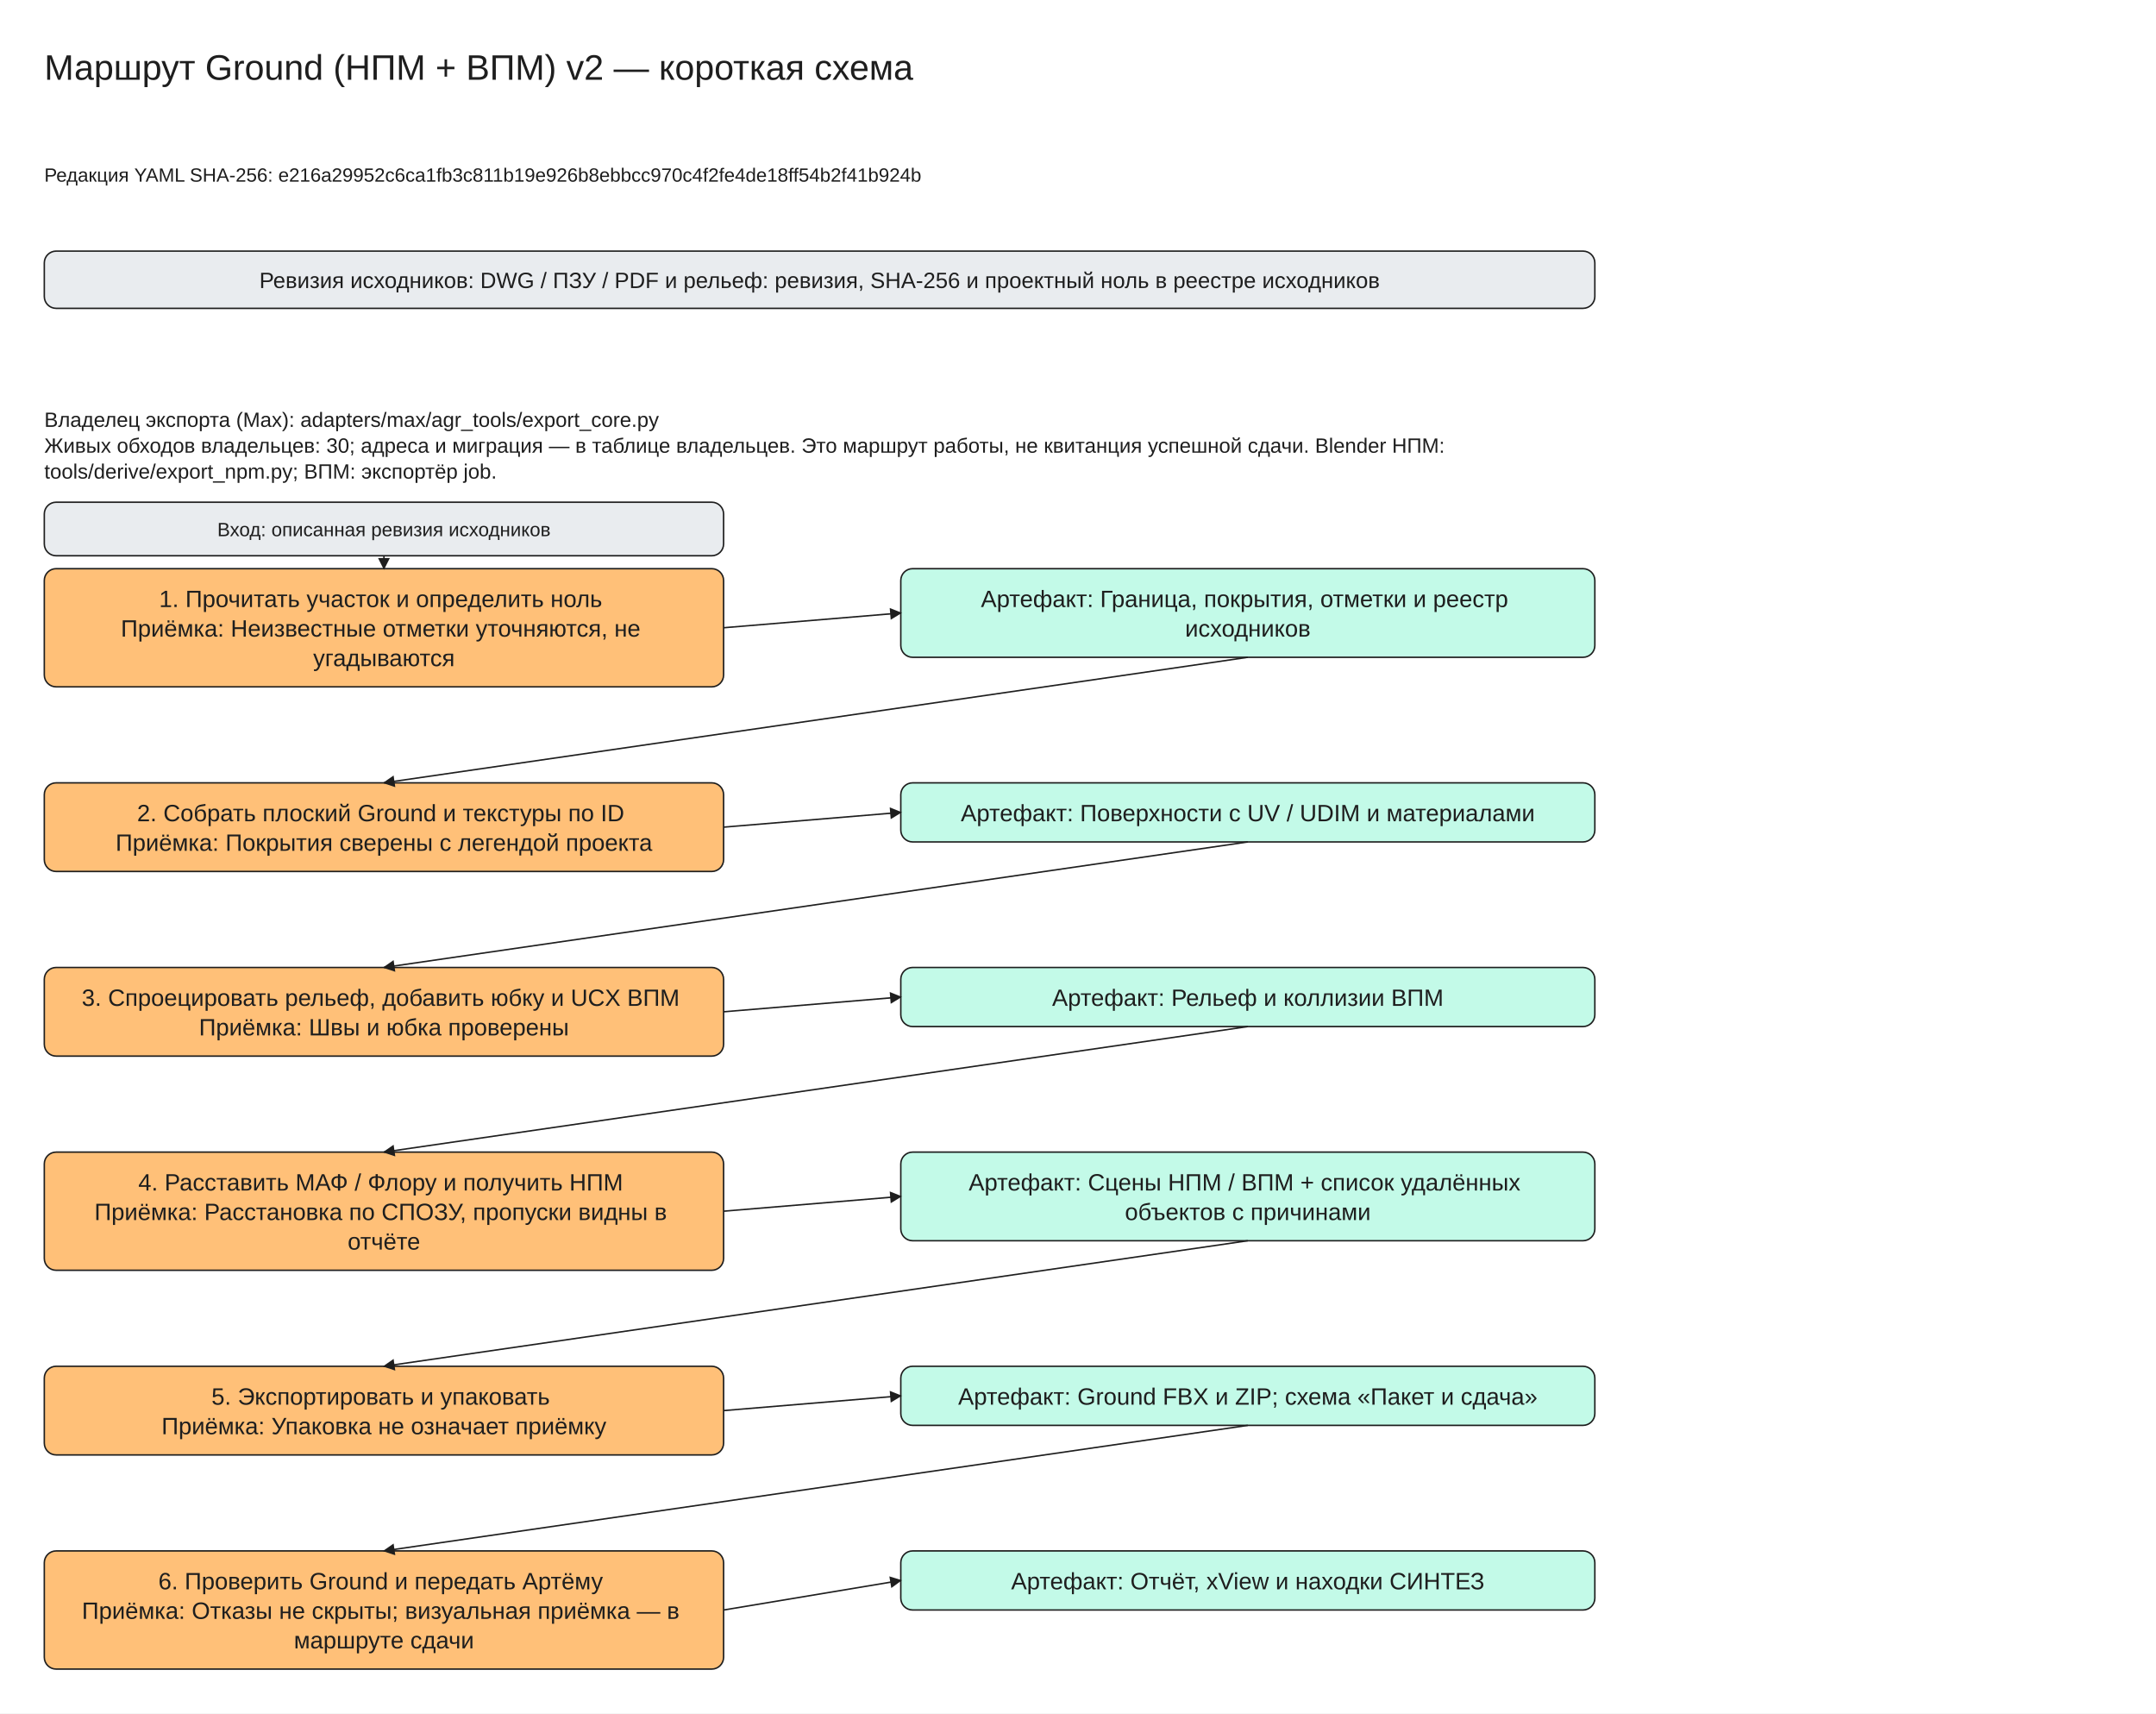
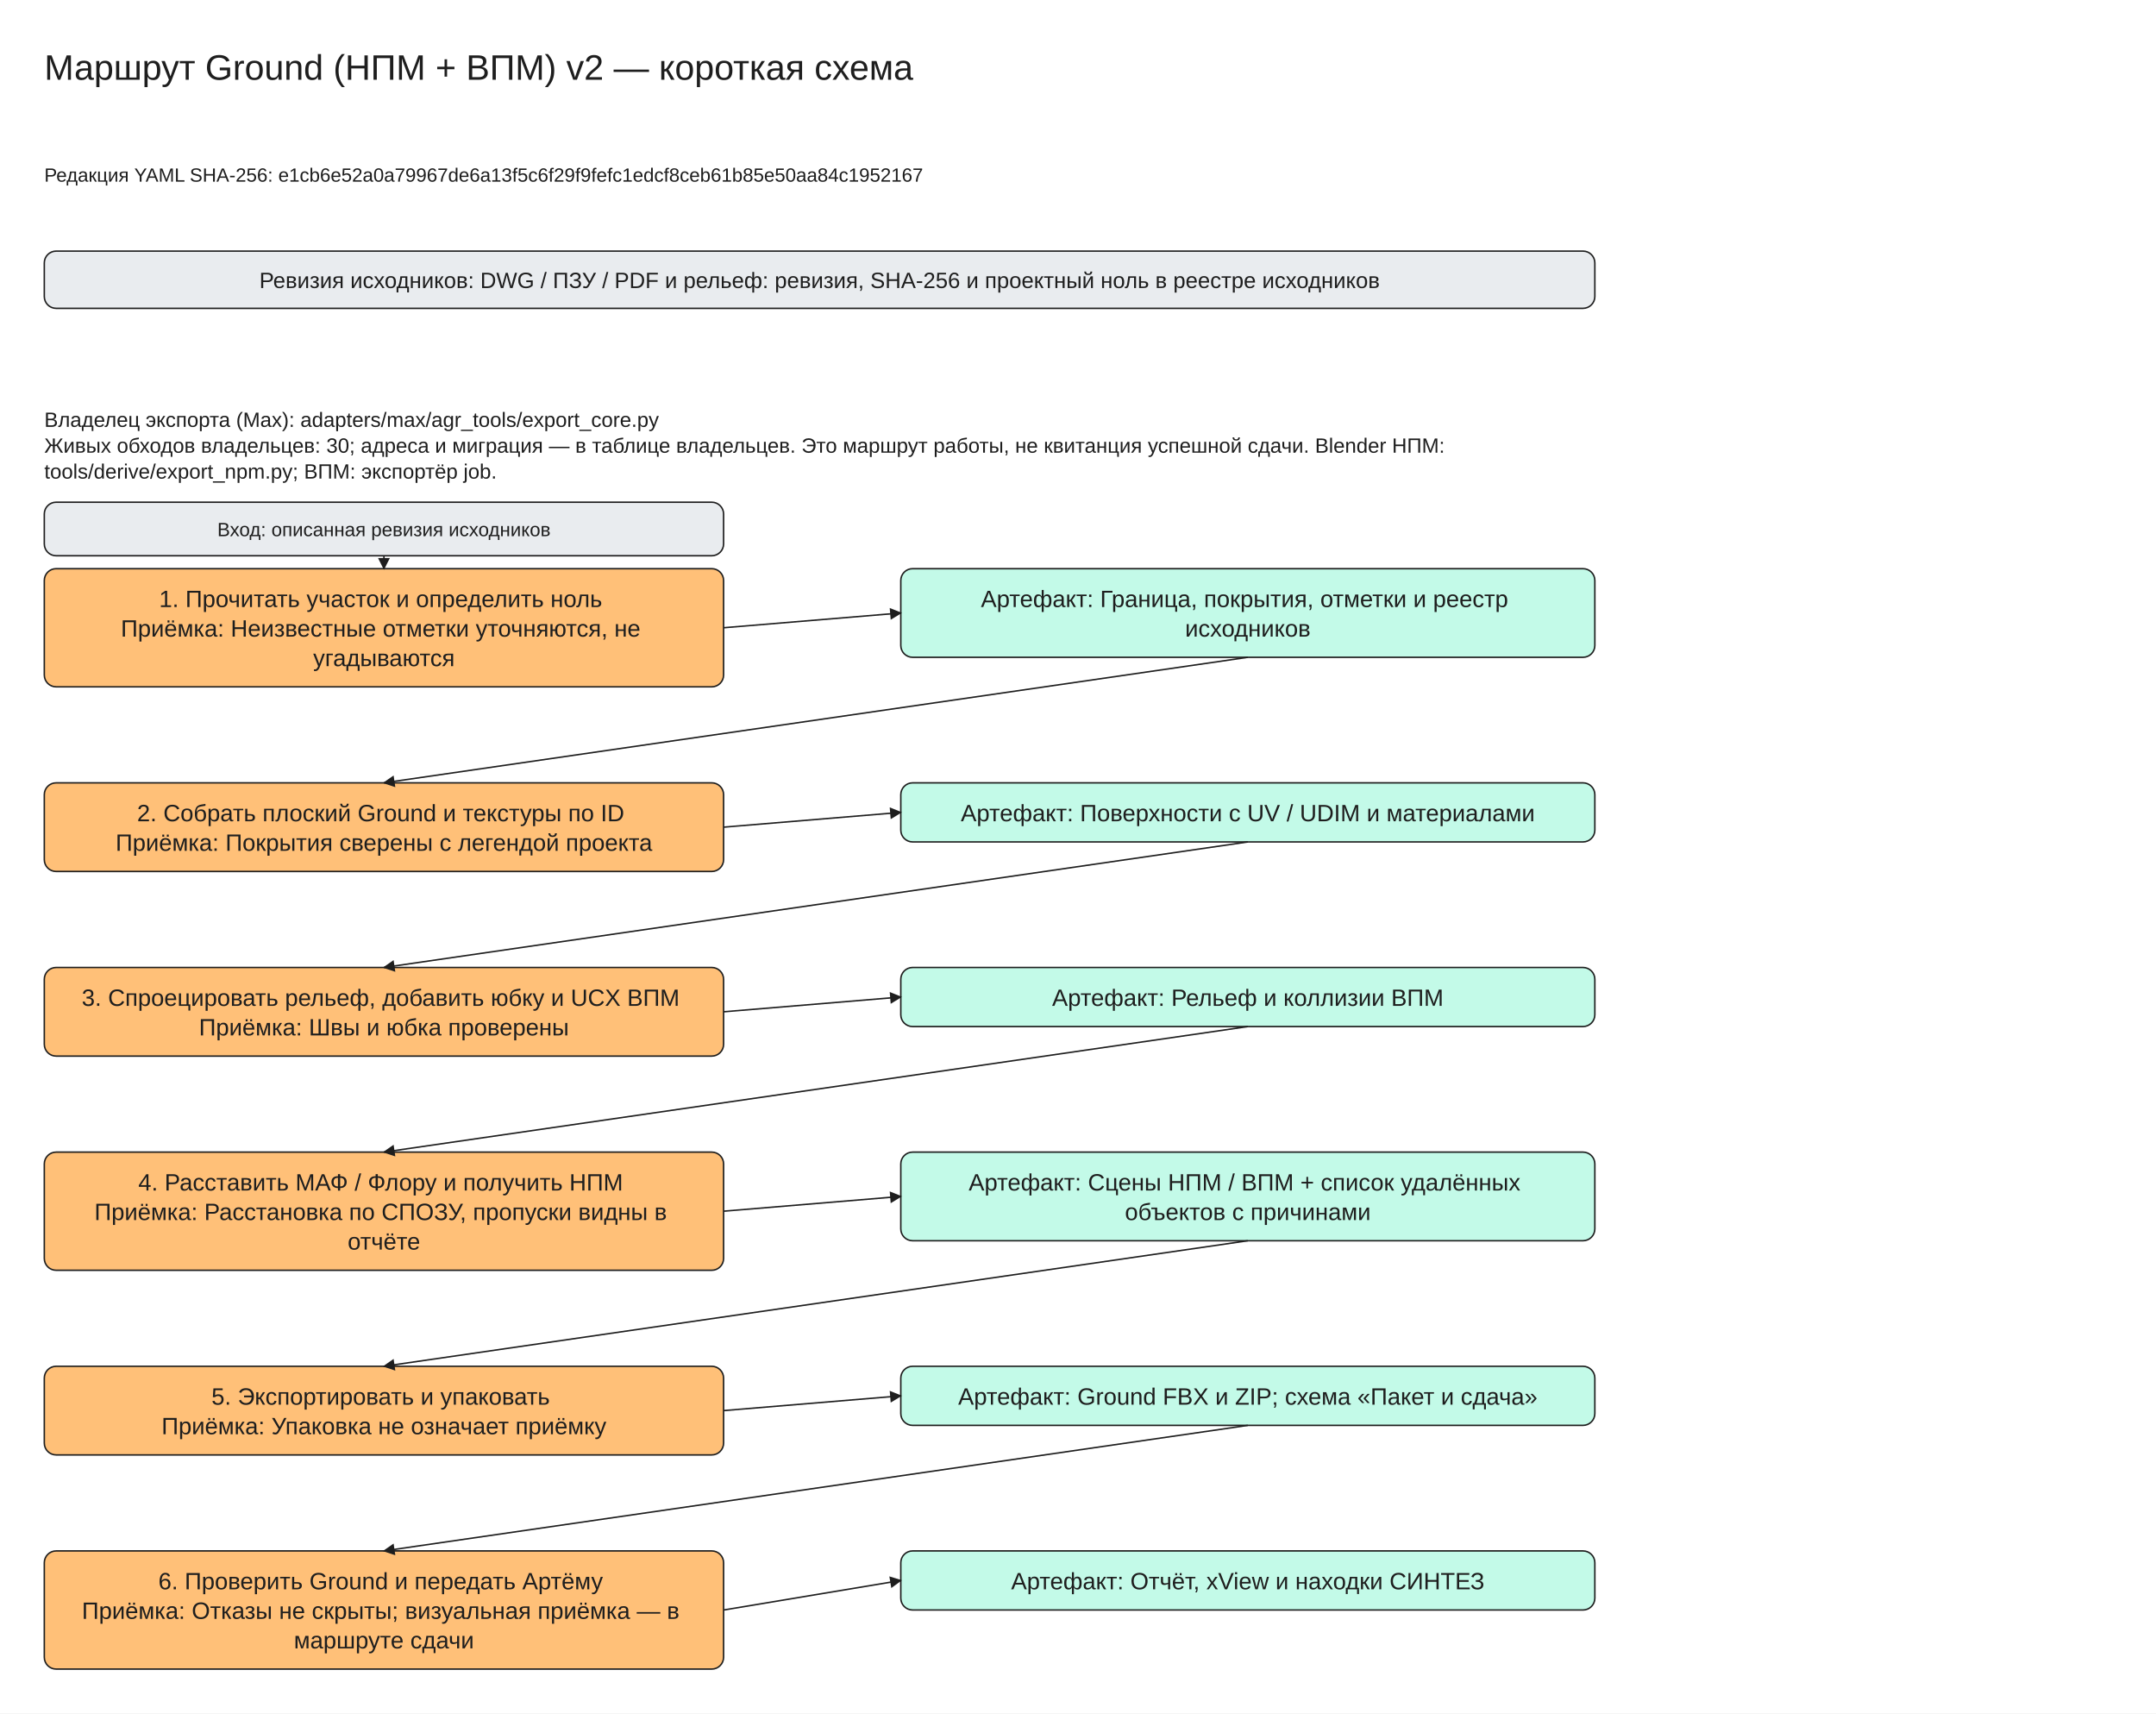
<svg xmlns="http://www.w3.org/2000/svg" viewBox="0 -30 1460 1160" width="1460" height="1160" font-family="Segoe UI, Arial, sans-serif">
  <defs>
    <marker id="arrow" viewBox="0 0 10 10" refX="9" refY="5" markerWidth="8" markerHeight="8" orient="auto-start-reverse">
      <path d="M0,0 L10,5 L0,10 z" fill="#1e1e1e" />
    </marker>
  </defs>
  <rect x="0" y="-30" width="1460" height="1160" fill="#ffffff" />
  <rect x="30" y="140" width="1050" height="38.75" rx="8" fill="#e9ecef" stroke="#1e1e1e" />
  <rect x="30" y="355" width="460" height="80.0" rx="8" fill="#ffc078" stroke="#1e1e1e" />
  <rect x="610" y="355" width="470" height="60.0" rx="8" fill="#c3fae8" stroke="#1e1e1e" />
  <rect x="30" y="310" width="460" height="36.25" rx="8" fill="#e9ecef" stroke="#1e1e1e" />
  <line x1="260.0" y1="346.25" x2="260.0" y2="355.0" stroke="#1e1e1e" marker-end="url(#arrow)" />
  <line x1="490" y1="395.0" x2="610" y2="385.0" stroke="#1e1e1e" marker-end="url(#arrow)" />
  <rect x="30" y="500.0" width="460" height="60.0" rx="8" fill="#ffc078" stroke="#1e1e1e" />
  <rect x="610" y="500.0" width="470" height="40.0" rx="8" fill="#c3fae8" stroke="#1e1e1e" />
  <line x1="845.0" y1="415.0" x2="260.0" y2="500.0" stroke="#1e1e1e" marker-end="url(#arrow)" />
  <line x1="490" y1="530.0" x2="610" y2="520.0" stroke="#1e1e1e" marker-end="url(#arrow)" />
  <rect x="30" y="625.0" width="460" height="60.0" rx="8" fill="#ffc078" stroke="#1e1e1e" />
  <rect x="610" y="625.0" width="470" height="40.0" rx="8" fill="#c3fae8" stroke="#1e1e1e" />
  <line x1="845.0" y1="540.0" x2="260.0" y2="625.0" stroke="#1e1e1e" marker-end="url(#arrow)" />
  <line x1="490" y1="655.0" x2="610" y2="645.0" stroke="#1e1e1e" marker-end="url(#arrow)" />
  <rect x="30" y="750.0" width="460" height="80.0" rx="8" fill="#ffc078" stroke="#1e1e1e" />
  <rect x="610" y="750.0" width="470" height="60.0" rx="8" fill="#c3fae8" stroke="#1e1e1e" />
  <line x1="845.0" y1="665.0" x2="260.0" y2="750.0" stroke="#1e1e1e" marker-end="url(#arrow)" />
  <line x1="490" y1="790.0" x2="610" y2="780.0" stroke="#1e1e1e" marker-end="url(#arrow)" />
  <rect x="30" y="895.0" width="460" height="60.0" rx="8" fill="#ffc078" stroke="#1e1e1e" />
  <rect x="610" y="895.0" width="470" height="40.0" rx="8" fill="#c3fae8" stroke="#1e1e1e" />
  <line x1="845.0" y1="810.0" x2="260.0" y2="895.0" stroke="#1e1e1e" marker-end="url(#arrow)" />
  <line x1="490" y1="925.0" x2="610" y2="915.0" stroke="#1e1e1e" marker-end="url(#arrow)" />
  <rect x="30" y="1020.0" width="460" height="80.0" rx="8" fill="#ffc078" stroke="#1e1e1e" />
  <rect x="610" y="1020.0" width="470" height="40.0" rx="8" fill="#c3fae8" stroke="#1e1e1e" />
  <line x1="845.0" y1="935.0" x2="260.0" y2="1020.0" stroke="#1e1e1e" marker-end="url(#arrow)" />
  <line x1="490" y1="1060.0" x2="610" y2="1040.0" stroke="#1e1e1e" marker-end="url(#arrow)" />
  <text x="30" y="0" font-size="24" text-anchor="start" fill="#1e1e1e">
    <tspan x="30" dy="24">Маршрут Ground (НПМ + ВПМ) v2 — короткая схема</tspan>
  </text>
  <text x="30" y="80" font-size="13" text-anchor="start" fill="#1e1e1e">
-     <tspan x="30" dy="13">Редакция YAML SHA-256: e216a29952c6ca1fb3c811b19e926b8ebbcc970c4f2fe4de18ff54b2f41b924b</tspan>
+     <tspan x="30" dy="13">Редакция YAML SHA-256: e1cb6e52a0a79967de6a13f5c6f29f9fefc1edcf8ceb61b85e50aa84c1952167</tspan>
  </text>
  <text x="555.0" y="150.0" font-size="15" text-anchor="middle" fill="#1e1e1e">
    <tspan x="555.0" dy="15">Ревизия исходников: DWG / ПЗУ / PDF и рельеф: ревизия, SHA-256 и проектный ноль в реестре исходников</tspan>
  </text>
  <text x="30" y="245" font-size="14" text-anchor="start" fill="#1e1e1e">
    <tspan x="30" dy="14">Владелец экспорта (Max): adapters/max/agr_tools/export_core.py</tspan>
    <tspan x="30" dy="17.5">Живых обходов владельцев: 30; адреса и миграция — в таблице владельцев. Это маршрут работы, не квитанция успешной сдачи. Blender НПМ:</tspan>
    <tspan x="30" dy="17.5">tools/derive/export_npm.py; ВПМ: экспортёр job.</tspan>
  </text>
  <text x="260.0" y="365.0" font-size="16" text-anchor="middle" fill="#1e1e1e">
    <tspan x="260.0" dy="16">1. Прочитать участок и определить ноль</tspan>
    <tspan x="260.0" dy="20.0">Приёмка: Неизвестные отметки уточняются, не</tspan>
    <tspan x="260.0" dy="20.0">угадываются</tspan>
  </text>
  <text x="845.0" y="365.0" font-size="16" text-anchor="middle" fill="#1e1e1e">
    <tspan x="845.0" dy="16">Артефакт: Граница, покрытия, отметки и реестр</tspan>
    <tspan x="845.0" dy="20.0">исходников</tspan>
  </text>
  <text x="260.0" y="320.0" font-size="13" text-anchor="middle" fill="#1e1e1e">
    <tspan x="260.0" dy="13">Вход: описанная ревизия исходников</tspan>
  </text>
  <text x="260.0" y="510.0" font-size="16" text-anchor="middle" fill="#1e1e1e">
    <tspan x="260.0" dy="16">2. Собрать плоский Ground и текстуры по ID</tspan>
    <tspan x="260.0" dy="20.0">Приёмка: Покрытия сверены с легендой проекта</tspan>
  </text>
  <text x="845.0" y="510.0" font-size="16" text-anchor="middle" fill="#1e1e1e">
    <tspan x="845.0" dy="16">Артефакт: Поверхности с UV / UDIM и материалами</tspan>
  </text>
  <text x="260.0" y="635.0" font-size="16" text-anchor="middle" fill="#1e1e1e">
    <tspan x="260.0" dy="16">3. Спроецировать рельеф, добавить юбку и UCX ВПМ</tspan>
    <tspan x="260.0" dy="20.0">Приёмка: Швы и юбка проверены</tspan>
  </text>
  <text x="845.0" y="635.0" font-size="16" text-anchor="middle" fill="#1e1e1e">
    <tspan x="845.0" dy="16">Артефакт: Рельеф и коллизии ВПМ</tspan>
  </text>
  <text x="260.0" y="760.0" font-size="16" text-anchor="middle" fill="#1e1e1e">
    <tspan x="260.0" dy="16">4. Расставить МАФ / Флору и получить НПМ</tspan>
    <tspan x="260.0" dy="20.0">Приёмка: Расстановка по СПОЗУ, пропуски видны в</tspan>
    <tspan x="260.0" dy="20.0">отчёте</tspan>
  </text>
  <text x="845.0" y="760.0" font-size="16" text-anchor="middle" fill="#1e1e1e">
    <tspan x="845.0" dy="16">Артефакт: Сцены НПМ / ВПМ + список удалённых</tspan>
    <tspan x="845.0" dy="20.0">объектов с причинами</tspan>
  </text>
  <text x="260.0" y="905.0" font-size="16" text-anchor="middle" fill="#1e1e1e">
    <tspan x="260.0" dy="16">5. Экспортировать и упаковать</tspan>
    <tspan x="260.0" dy="20.0">Приёмка: Упаковка не означает приёмку</tspan>
  </text>
  <text x="845.0" y="905.0" font-size="16" text-anchor="middle" fill="#1e1e1e">
    <tspan x="845.0" dy="16">Артефакт: Ground FBX и ZIP; схема «Пакет и сдача»</tspan>
  </text>
  <text x="260.0" y="1030.0" font-size="16" text-anchor="middle" fill="#1e1e1e">
    <tspan x="260.0" dy="16">6. Проверить Ground и передать Артёму</tspan>
    <tspan x="260.0" dy="20.0">Приёмка: Отказы не скрыты; визуальная приёмка — в</tspan>
    <tspan x="260.0" dy="20.0">маршруте сдачи</tspan>
  </text>
  <text x="845.0" y="1030.0" font-size="16" text-anchor="middle" fill="#1e1e1e">
    <tspan x="845.0" dy="16">Артефакт: Отчёт, xView и находки СИНТЕЗ</tspan>
  </text>
</svg>
